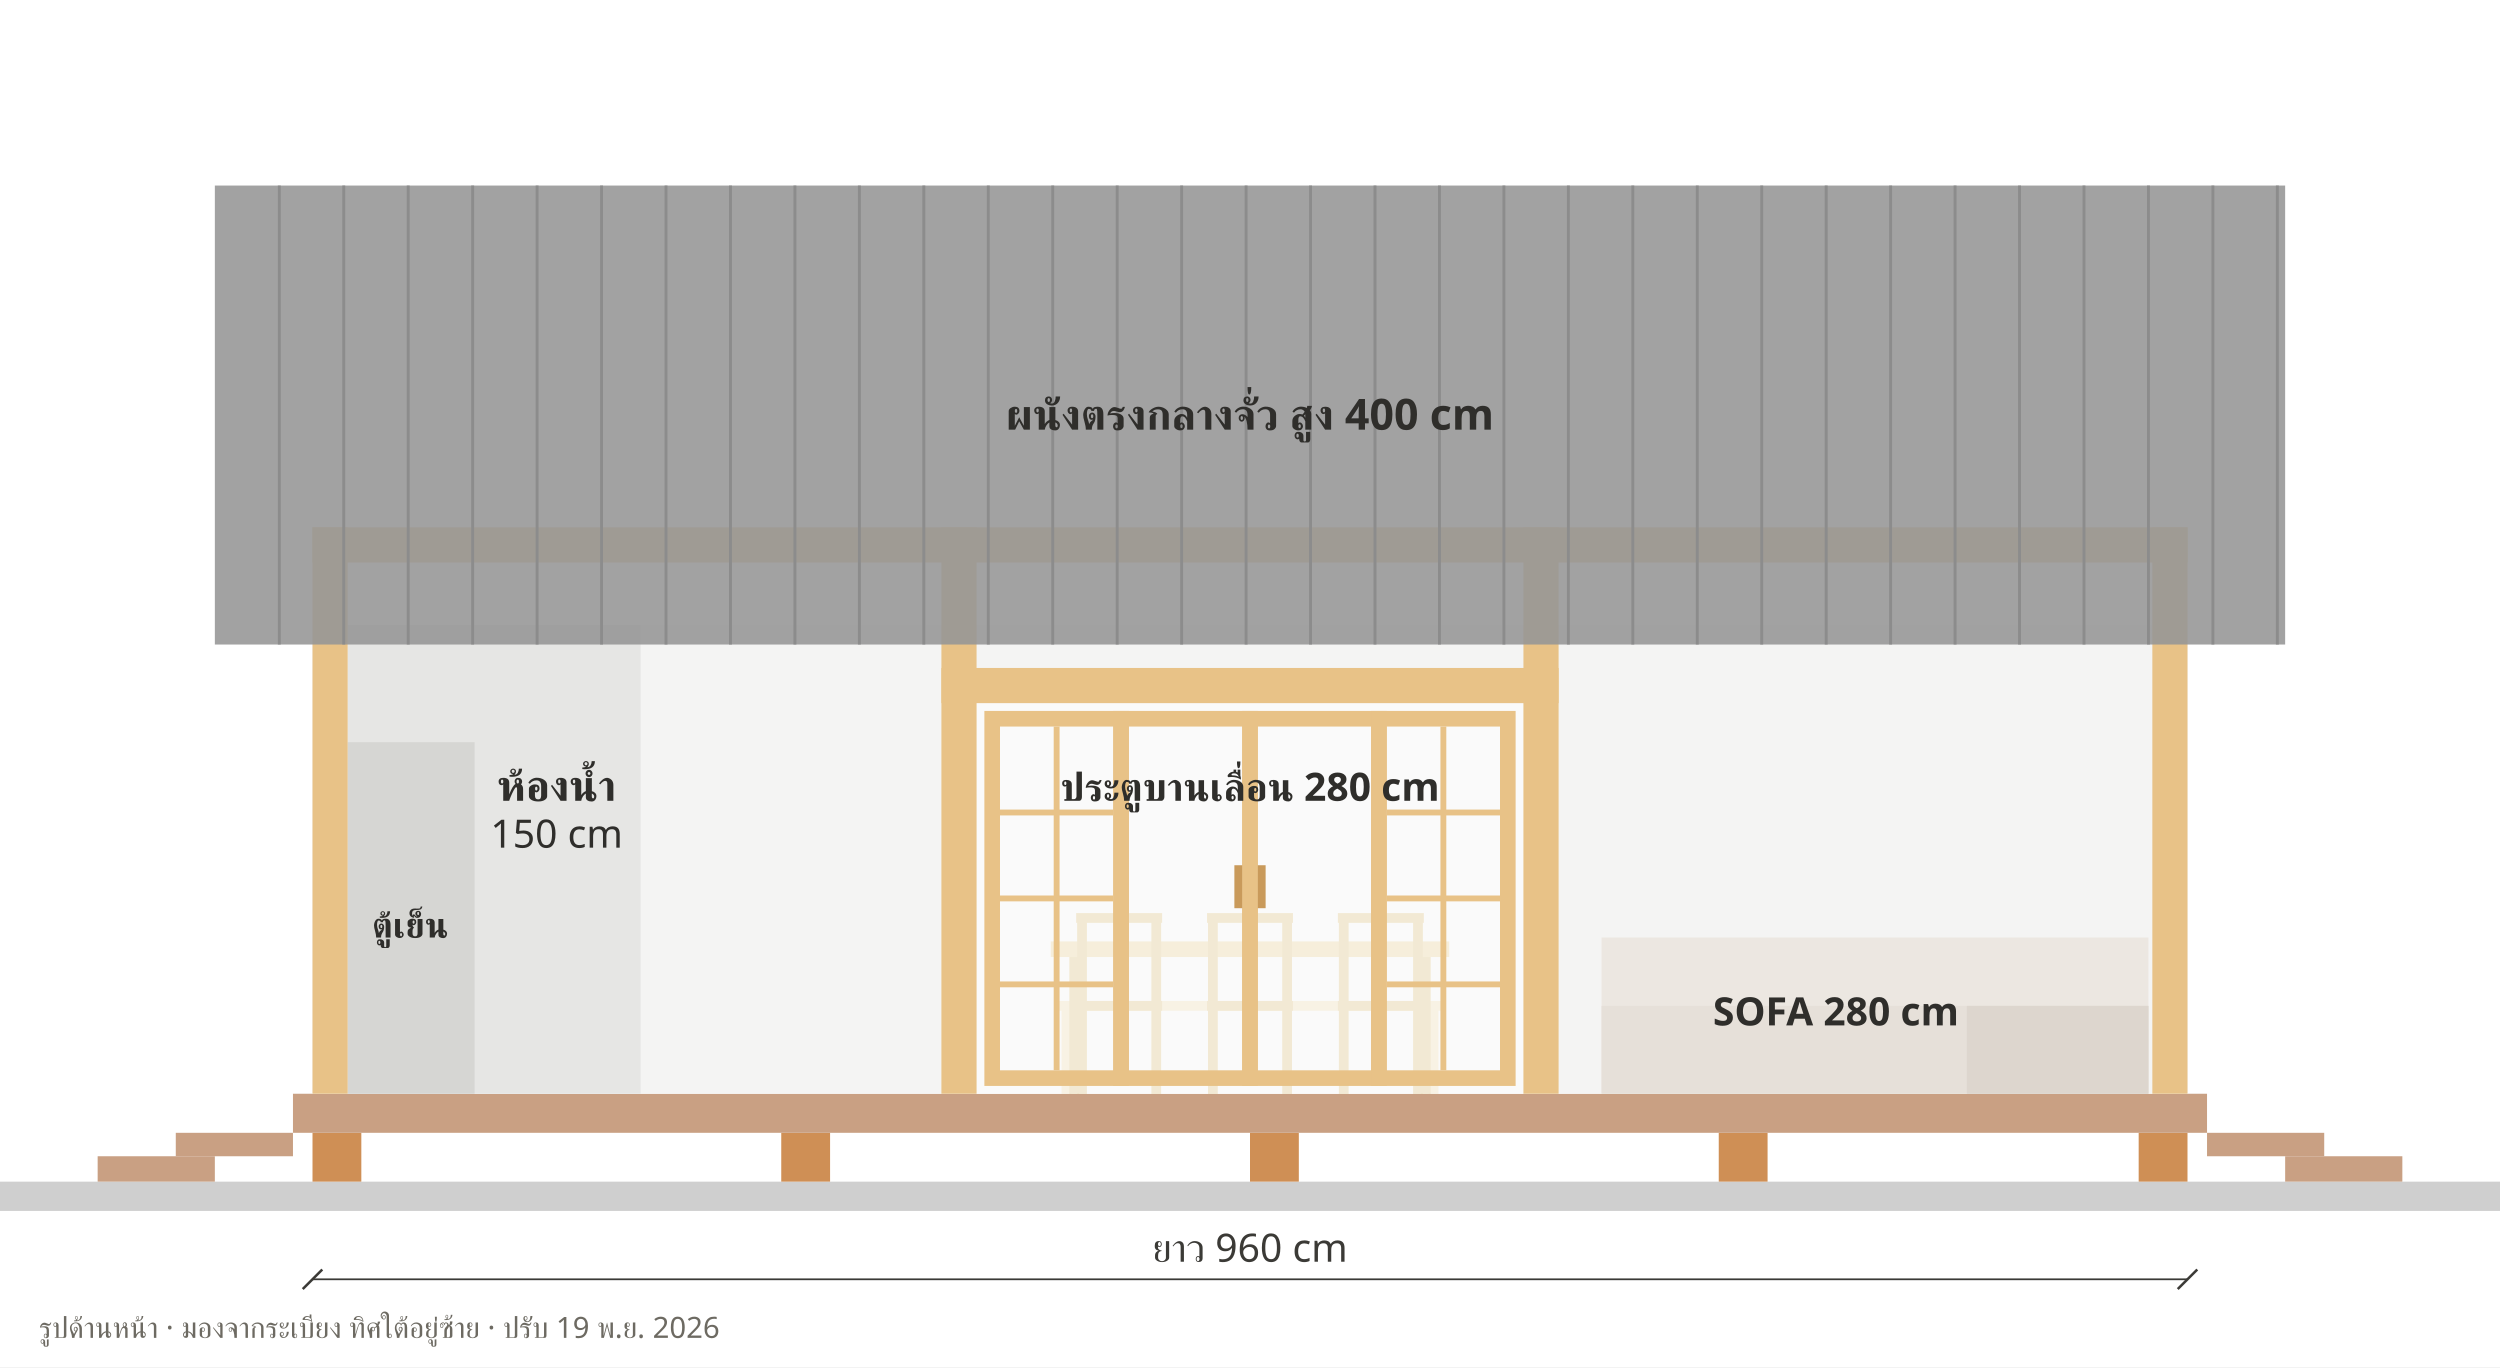
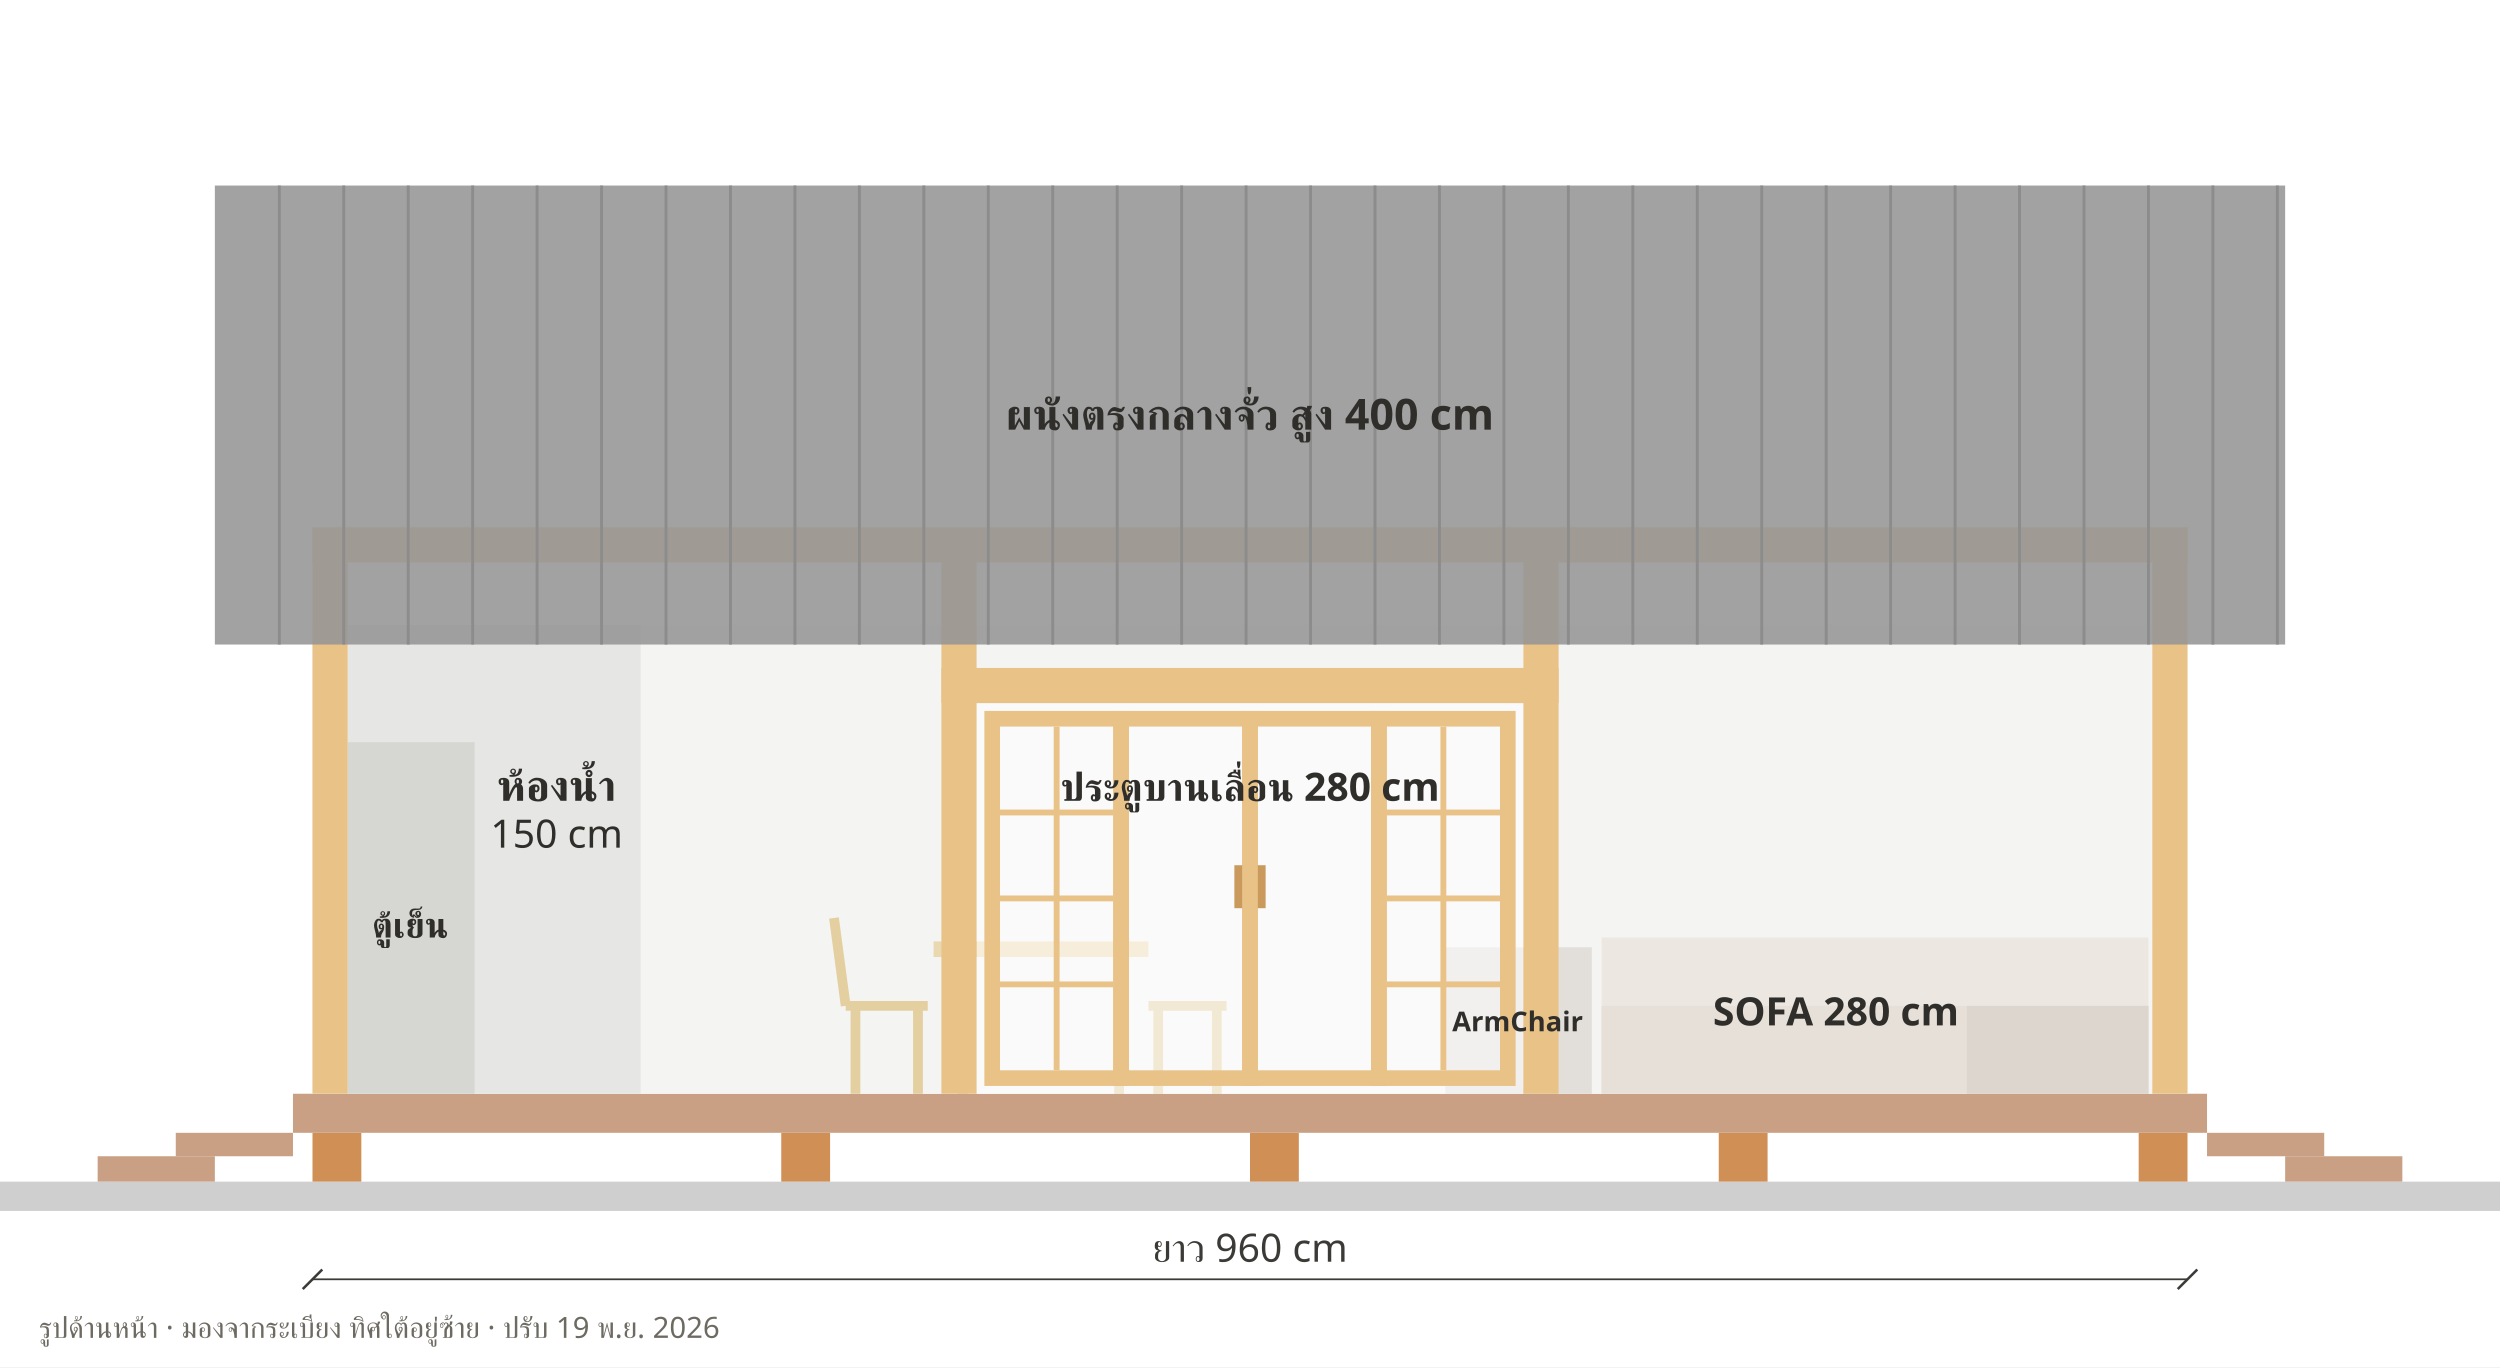
<svg xmlns="http://www.w3.org/2000/svg" viewBox="-160 -560 1280 700" width="1280" height="700" font-family="Leelawadee UI, Tahoma, sans-serif">
  <defs />
  <rect x="-160" y="-560" width="1280" height="700" fill="#ffffff" />
  <rect x="-160" y="45" width="1280" height="15" fill="#cfcfcf" />
  <rect x="0" y="20" width="25" height="25" fill="#cf8f55" />
  <rect x="240" y="20" width="25" height="25" fill="#cf8f55" />
  <rect x="480" y="20" width="25" height="25" fill="#cf8f55" />
  <rect x="720" y="20" width="25" height="25" fill="#cf8f55" />
  <rect x="935" y="20" width="25" height="25" fill="#cf8f55" />
  <rect x="-10" y="0" width="980" height="20" fill="#c9a083" />
  <rect x="-70" y="20" width="60" height="12" fill="#c9a083" />
  <rect x="-110" y="32" width="60" height="13" fill="#c9a083" />
  <rect x="970" y="20" width="60" height="12" fill="#c9a083" />
  <rect x="1010" y="32" width="60" height="13" fill="#c9a083" />
  <rect x="0" y="-240" width="960" height="240" fill="#f4f4f3" />
  <rect x="18" y="-240" width="150" height="240" fill="#e6e6e4" />
  <text x="125" y="-150" font-size="22" font-weight="600" text-anchor="middle" fill="#2f2e2b">ห้องน้ำ</text>
  <text x="125" y="-126" font-size="20" font-weight="400" text-anchor="middle" fill="#2f2e2b">150 cm</text>
  <rect x="18" y="-180" width="65" height="180" fill="#d6d6d3" />
  <text x="50" y="-80" font-size="18" font-weight="600" text-anchor="middle" fill="#2f2e2b">ตู้เย็น</text>
-   <path d="M380 -45 H580 M386 -45 V0 M574 -45 V0" fill="none" stroke="#efe2c4" stroke-width="5" />
-   <path d="M390 -75 V0 M570 -75 V0" fill="none" stroke="#e3cf9f" stroke-width="5" />
-   <rect x="378" y="-78" width="204" height="8" fill="#ead9b0" />
-   <path d="M391 -90 H435 M394 -90 V0 M432 -90 V0 M391 -45 H435" fill="none" stroke="#e3cf9f" stroke-width="5" />
-   <path d="M458 -90 H502 M461 -90 V0 M499 -90 V0 M458 -45 H502" fill="none" stroke="#e3cf9f" stroke-width="5" />
-   <path d="M525 -90 H569 M528 -90 V0 M566 -90 V0 M525 -45 H569" fill="none" stroke="#e3cf9f" stroke-width="5" />
+   <rect x="318" y="-78" width="110" height="8" fill="#ead9b0" />
+   <path d="M333 -75 V0 M413 -75 V0" fill="none" stroke="#e3cf9f" stroke-width="5" />
+   <path d="M273 -45 H315 M278 -45 V0 M310 -45 V0 M273 -45 L267 -90" fill="none" stroke="#e3cf9f" stroke-width="5" />
+   <path d="M428 -45 H468 M433 -45 V0 M463 -45 V0" fill="none" stroke="#e3cf9f" stroke-width="5" />
+   <rect x="580" y="-75" width="75" height="75" fill="#e2deda" />
  <rect x="660" y="-80" width="280" height="80" fill="#ece7e1" />
  <rect x="660" y="-45" width="280" height="45" fill="#e6e0d9" />
  <rect x="847" y="-45" width="93" height="45" fill="#ddd6ce" />
  <text x="780" y="-35" font-size="20" font-weight="600" text-anchor="middle" fill="#2f2e2b">SOFA 280 cm</text>
  <rect x="340" y="-200" width="280" height="200" fill="rgba(255,255,255,0.55)" />
  <rect x="348" y="-192" width="66" height="184" fill="none" stroke="#e8c287" stroke-width="8" />
  <path d="M381 -188 V-12 M352 -56 H410 M352 -100 H410 M352 -144 H410" stroke="#e8c287" stroke-width="3" />
  <rect x="414" y="-192" width="66" height="184" fill="none" stroke="#e8c287" stroke-width="8" />
  <rect x="480" y="-192" width="66" height="184" fill="none" stroke="#e8c287" stroke-width="8" />
  <rect x="546" y="-192" width="66" height="184" fill="none" stroke="#e8c287" stroke-width="8" />
  <path d="M579 -188 V-12 M550 -56 H608 M550 -100 H608 M550 -144 H608" stroke="#e8c287" stroke-width="3" />
  <rect x="472" y="-117" width="4" height="22" fill="#c99a5b" />
  <rect x="484" y="-117" width="4" height="22" fill="#c99a5b" />
  <text x="480" y="-150" font-size="20" font-weight="600" text-anchor="middle" fill="#2f2e2b">ประตูบานเลื่อน 280 cm</text>
  <rect x="0" y="-290" width="18" height="290" fill="#e8c287" />
  <rect x="322" y="-290" width="18" height="290" fill="#e8c287" />
  <rect x="620" y="-290" width="18" height="290" fill="#e8c287" />
  <rect x="942" y="-290" width="18" height="290" fill="#e8c287" />
  <rect x="322" y="-218" width="316" height="18" fill="#e8c287" />
  <rect x="0" y="-290" width="960" height="18" fill="#e8c287" />
+   <text x="617" y="-32" font-size="14" font-weight="600" text-anchor="middle" fill="#2f2e2b">ArmChair</text>
  <rect x="-50" y="-465" width="1060" height="235" fill="rgba(150,150,150,0.88)" />
  <line x1="-17" y1="-465" x2="-17" y2="-230" stroke="#8c8c8c" stroke-width="1.5" />
  <line x1="16" y1="-465" x2="16" y2="-230" stroke="#8c8c8c" stroke-width="1.5" />
  <line x1="49" y1="-465" x2="49" y2="-230" stroke="#8c8c8c" stroke-width="1.5" />
  <line x1="82" y1="-465" x2="82" y2="-230" stroke="#8c8c8c" stroke-width="1.5" />
  <line x1="115" y1="-465" x2="115" y2="-230" stroke="#8c8c8c" stroke-width="1.5" />
  <line x1="148" y1="-465" x2="148" y2="-230" stroke="#8c8c8c" stroke-width="1.5" />
  <line x1="181" y1="-465" x2="181" y2="-230" stroke="#8c8c8c" stroke-width="1.5" />
  <line x1="214" y1="-465" x2="214" y2="-230" stroke="#8c8c8c" stroke-width="1.5" />
  <line x1="247" y1="-465" x2="247" y2="-230" stroke="#8c8c8c" stroke-width="1.5" />
  <line x1="280" y1="-465" x2="280" y2="-230" stroke="#8c8c8c" stroke-width="1.5" />
  <line x1="313" y1="-465" x2="313" y2="-230" stroke="#8c8c8c" stroke-width="1.5" />
  <line x1="346" y1="-465" x2="346" y2="-230" stroke="#8c8c8c" stroke-width="1.5" />
  <line x1="379" y1="-465" x2="379" y2="-230" stroke="#8c8c8c" stroke-width="1.5" />
  <line x1="412" y1="-465" x2="412" y2="-230" stroke="#8c8c8c" stroke-width="1.5" />
  <line x1="445" y1="-465" x2="445" y2="-230" stroke="#8c8c8c" stroke-width="1.5" />
  <line x1="478" y1="-465" x2="478" y2="-230" stroke="#8c8c8c" stroke-width="1.5" />
  <line x1="511" y1="-465" x2="511" y2="-230" stroke="#8c8c8c" stroke-width="1.5" />
  <line x1="544" y1="-465" x2="544" y2="-230" stroke="#8c8c8c" stroke-width="1.5" />
  <line x1="577" y1="-465" x2="577" y2="-230" stroke="#8c8c8c" stroke-width="1.5" />
  <line x1="610" y1="-465" x2="610" y2="-230" stroke="#8c8c8c" stroke-width="1.5" />
  <line x1="643" y1="-465" x2="643" y2="-230" stroke="#8c8c8c" stroke-width="1.5" />
  <line x1="676" y1="-465" x2="676" y2="-230" stroke="#8c8c8c" stroke-width="1.5" />
  <line x1="709" y1="-465" x2="709" y2="-230" stroke="#8c8c8c" stroke-width="1.5" />
  <line x1="742" y1="-465" x2="742" y2="-230" stroke="#8c8c8c" stroke-width="1.5" />
  <line x1="775" y1="-465" x2="775" y2="-230" stroke="#8c8c8c" stroke-width="1.5" />
  <line x1="808" y1="-465" x2="808" y2="-230" stroke="#8c8c8c" stroke-width="1.5" />
  <line x1="841" y1="-465" x2="841" y2="-230" stroke="#8c8c8c" stroke-width="1.5" />
  <line x1="874" y1="-465" x2="874" y2="-230" stroke="#8c8c8c" stroke-width="1.5" />
  <line x1="907" y1="-465" x2="907" y2="-230" stroke="#8c8c8c" stroke-width="1.5" />
  <line x1="940" y1="-465" x2="940" y2="-230" stroke="#8c8c8c" stroke-width="1.5" />
  <line x1="973" y1="-465" x2="973" y2="-230" stroke="#8c8c8c" stroke-width="1.5" />
  <line x1="1006" y1="-465" x2="1006" y2="-230" stroke="#8c8c8c" stroke-width="1.5" />
  <text x="480" y="-340" font-size="22" font-weight="600" text-anchor="middle" fill="#2f2e2b">ผนังตรงกลางจั่ว สูง 400 cm</text>
  <g>
    <line x1="0" y1="95" x2="960" y2="95" stroke="#3b3a36" stroke-width="0.9" />
    <line x1="-5" y1="100" x2="5" y2="90" stroke="#3b3a36" stroke-width="1.3" />
    <line x1="955" y1="100" x2="965" y2="90" stroke="#3b3a36" stroke-width="1.3" />
    <text x="480" y="86" font-size="20" font-weight="500" text-anchor="middle" fill="#3b3a36">ยาว 960 cm</text>
  </g>
  <text x="-140" y="125" font-size="15" font-weight="400" text-anchor="start" fill="#6d6a62">รูปด้านหน้า · มองจากระเบียง ทิศใต้อยู่ซ้าย · ปรับ 19 พ.ย. 2026</text>
</svg>
